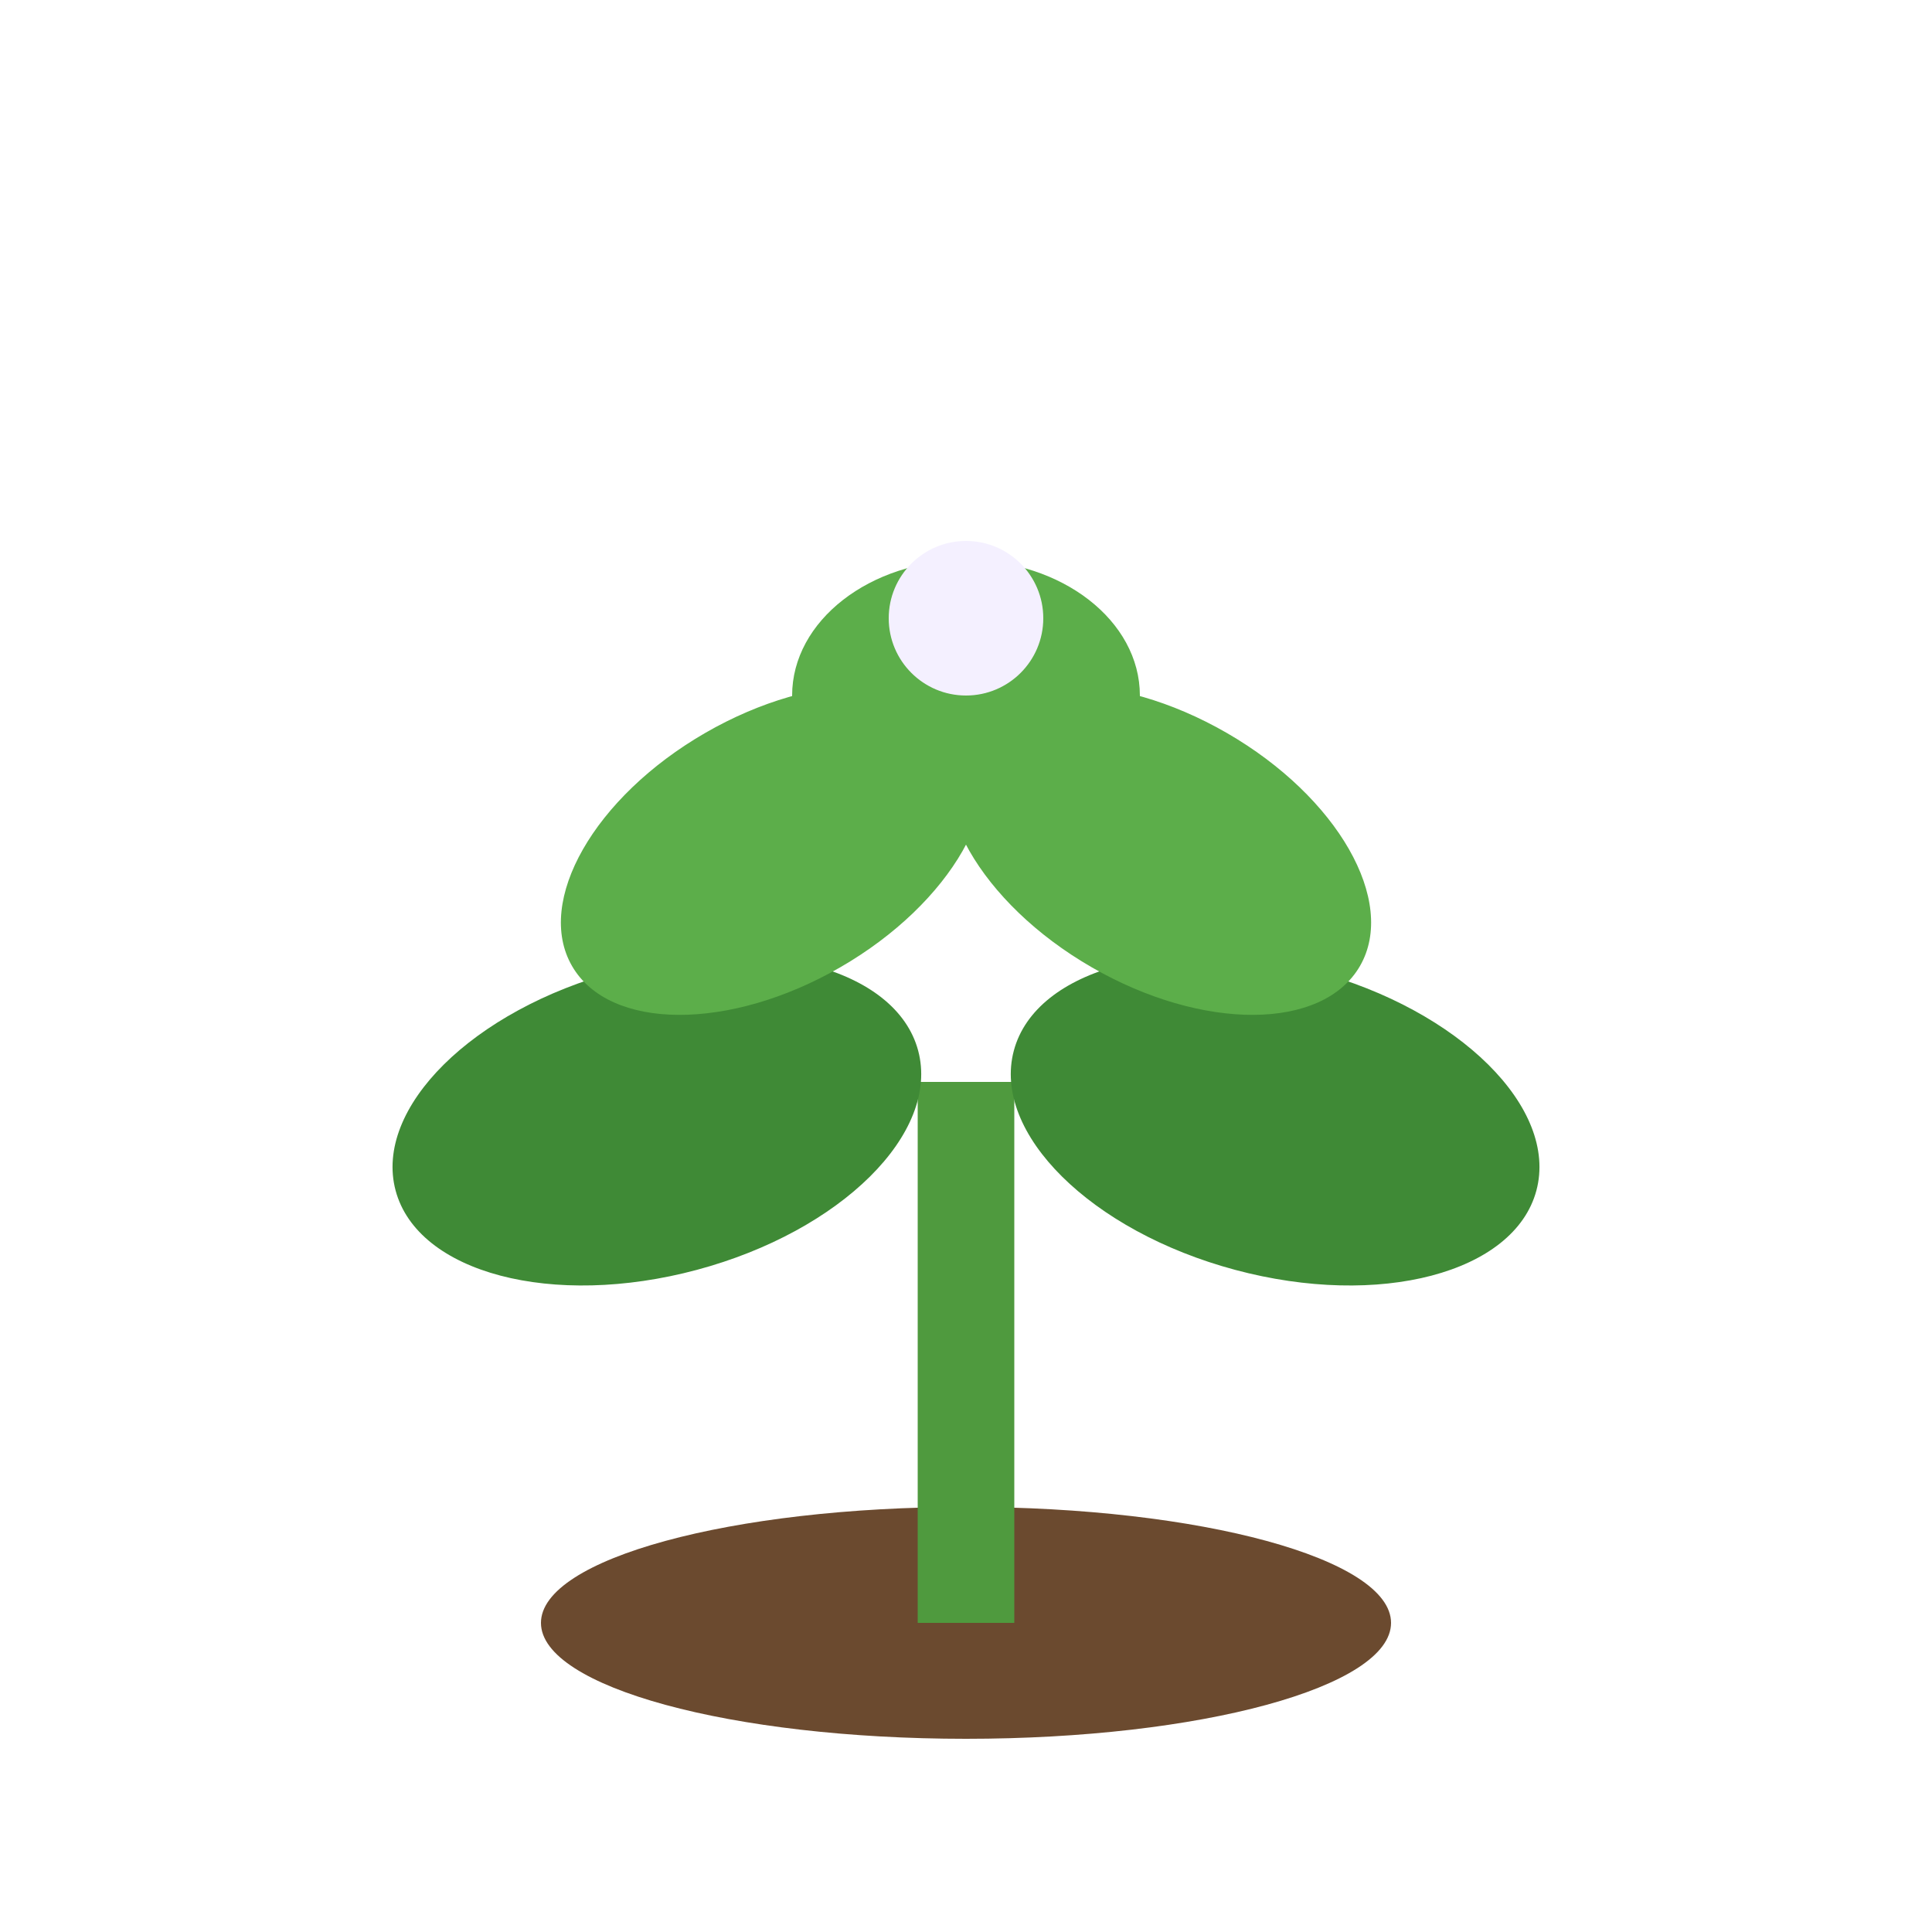
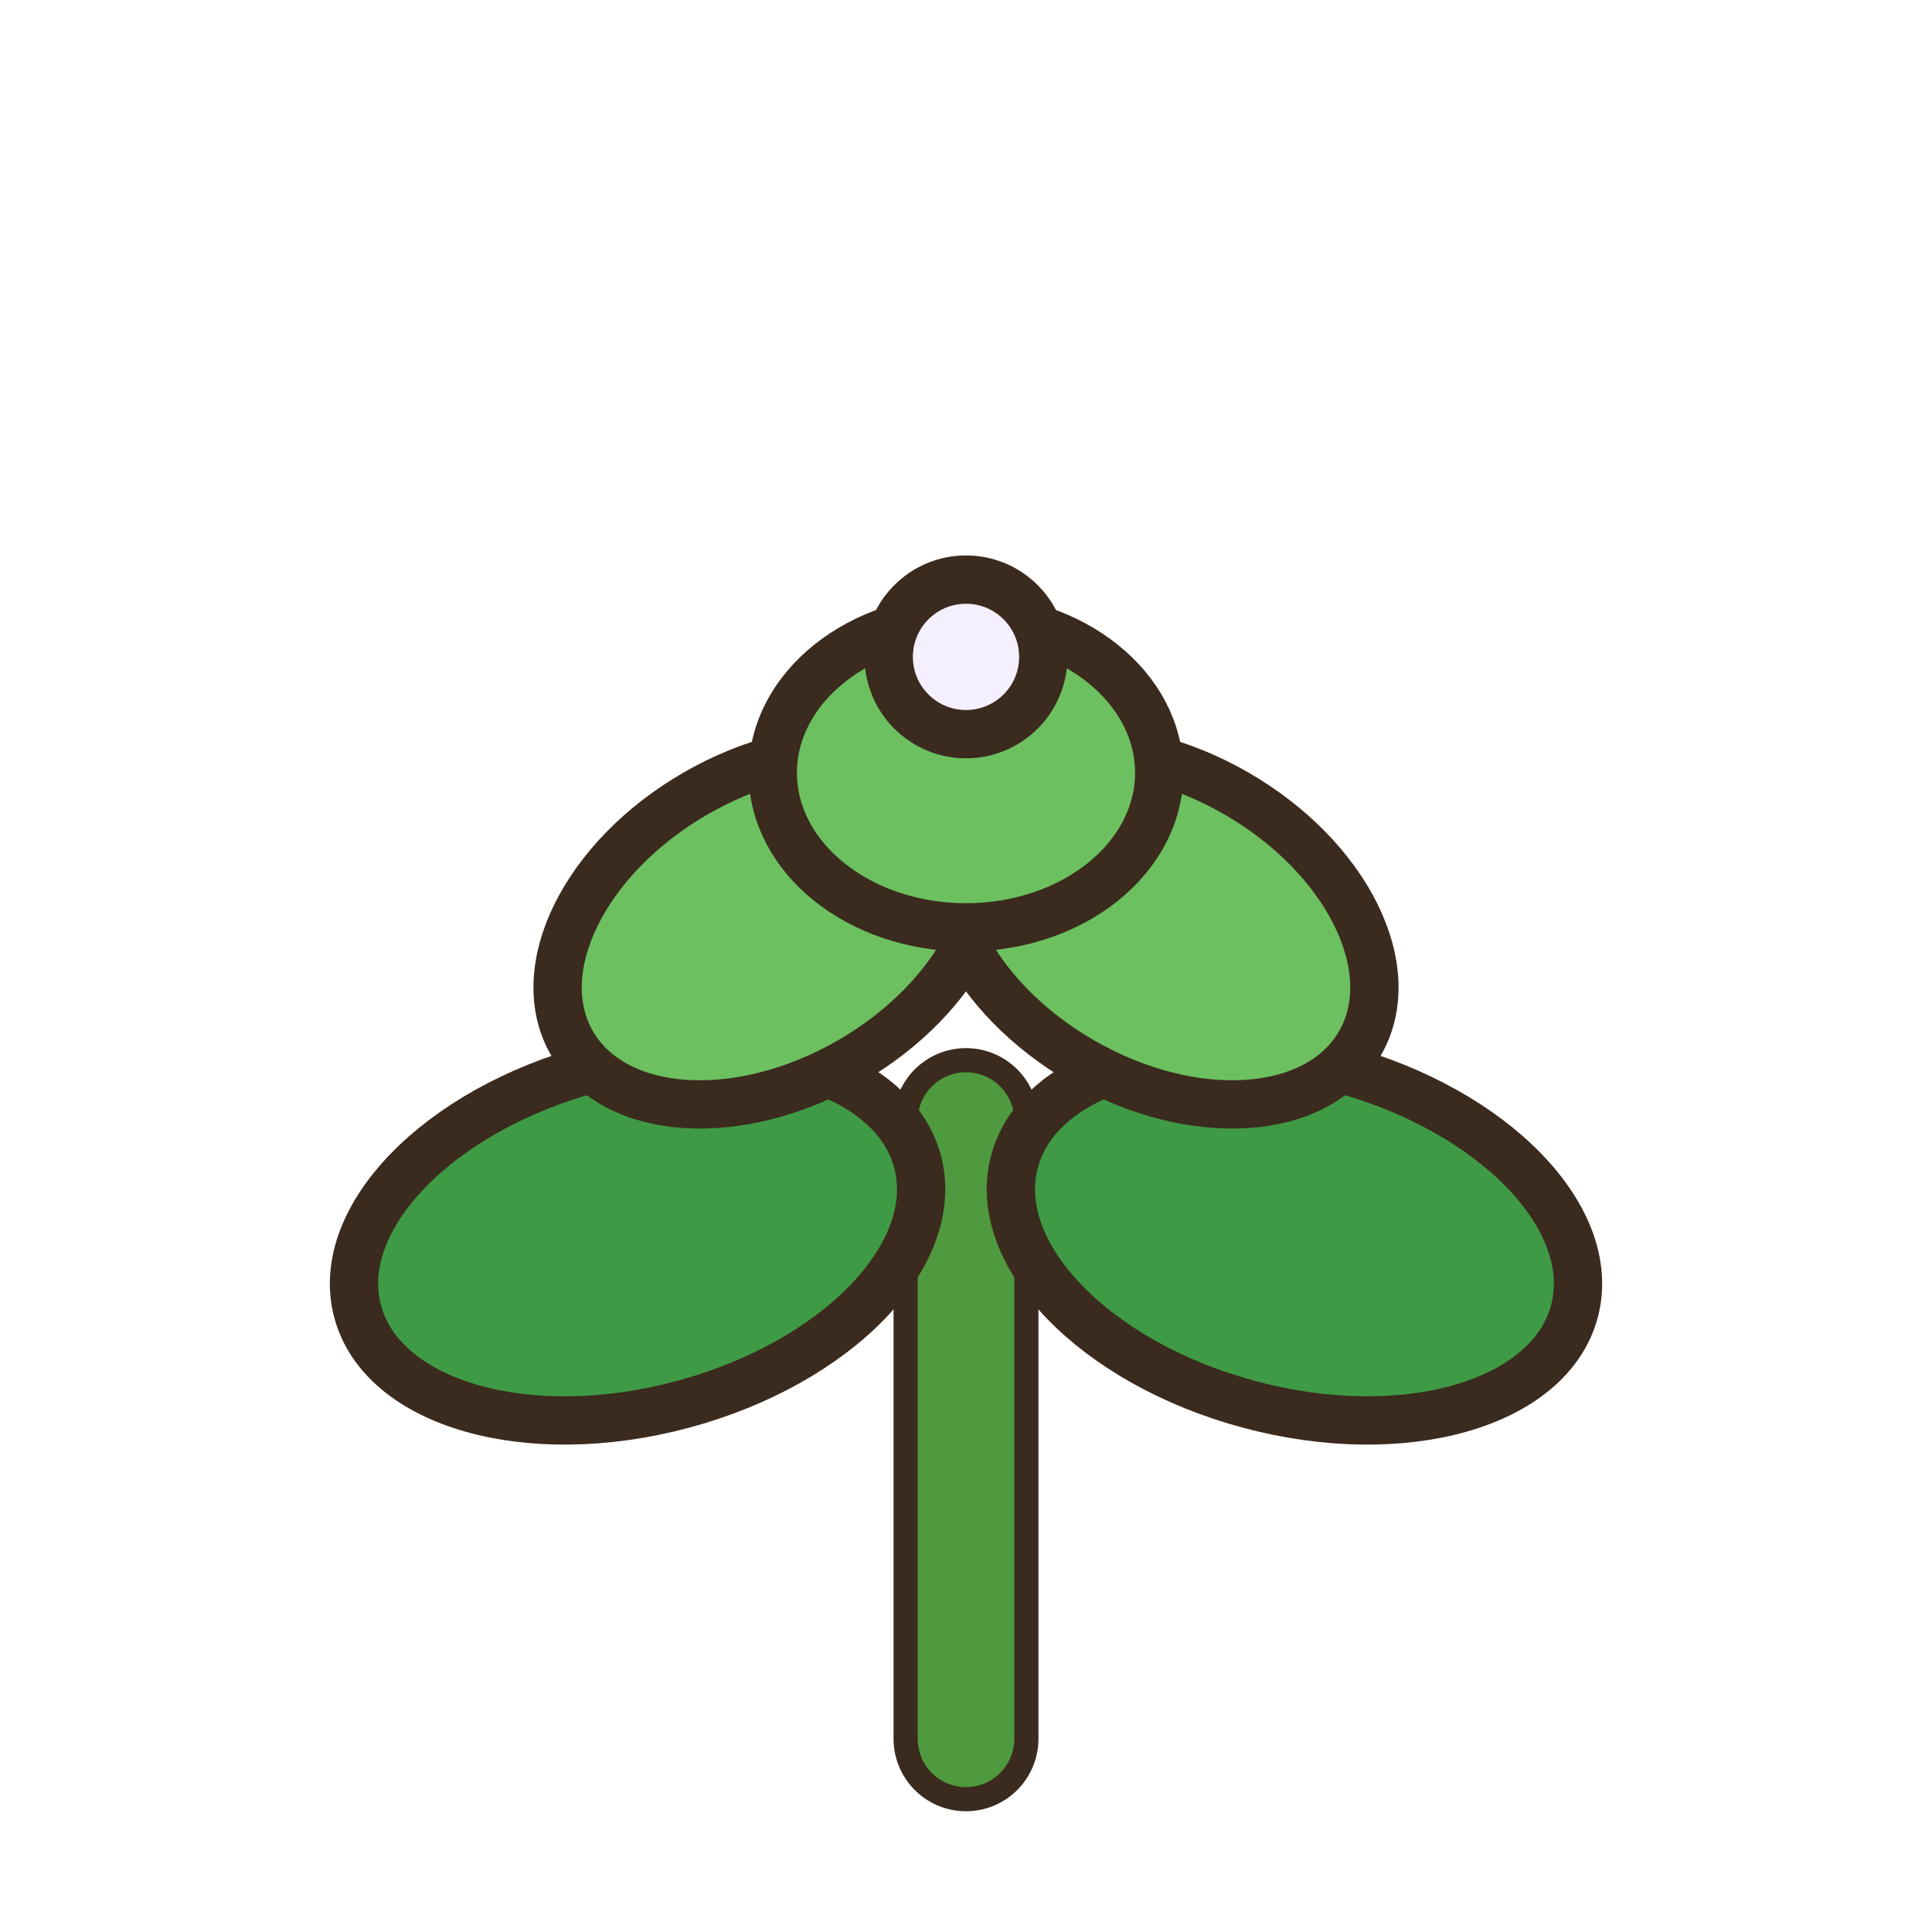
<svg xmlns="http://www.w3.org/2000/svg" viewBox="0 0 100 100">
-   <ellipse cx="50" cy="84" rx="22" ry="6" fill="#6b4a2f" />
-   <path d="M50 84 L50 56" stroke="#4f9a3e" stroke-width="5" />
-   <ellipse cx="34" cy="58" rx="14" ry="8" fill="#3f8a36" transform="rotate(-15 34 58)" />
-   <ellipse cx="66" cy="58" rx="14" ry="8" fill="#3f8a36" transform="rotate(15 66 58)" />
-   <ellipse cx="40" cy="44" rx="12" ry="7" fill="#5cae4a" transform="rotate(-30 40 44)" />
-   <ellipse cx="60" cy="44" rx="12" ry="7" fill="#5cae4a" transform="rotate(30 60 44)" />
-   <ellipse cx="50" cy="36" rx="9" ry="7" fill="#5cae4a" transform="rotate(0 50 36)" />
-   <circle cx="50" cy="32" r="4" fill="#f4f0ff" />
+   <path d="M50 90 Q50.0 74.0 50 58" stroke="#3B2A1E" stroke-width="7.5" fill="none" stroke-linecap="round" />
+   <path d="M50 90 Q50.0 74.0 50 58" stroke="#4F9A3E" stroke-width="5" fill="none" stroke-linecap="round" />
+   <ellipse cx="33" cy="64" rx="15" ry="9" fill="#3F9A45" stroke="#3B2A1E" stroke-width="2.5" stroke-linejoin="round" stroke-linecap="round" transform="rotate(-15 33 64)" />
+   <ellipse cx="67" cy="64" rx="15" ry="9" fill="#3F9A45" stroke="#3B2A1E" stroke-width="2.5" stroke-linejoin="round" stroke-linecap="round" transform="rotate(15 67 64)" />
+   <ellipse cx="40" cy="48" rx="12" ry="8" fill="#6CC060" stroke="#3B2A1E" stroke-width="2.5" stroke-linejoin="round" stroke-linecap="round" transform="rotate(-30 40 48)" />
+   <ellipse cx="60" cy="48" rx="12" ry="8" fill="#6CC060" stroke="#3B2A1E" stroke-width="2.5" stroke-linejoin="round" stroke-linecap="round" transform="rotate(30 60 48)" />
+   <ellipse cx="50" cy="40" rx="10" ry="8" fill="#6CC060" stroke="#3B2A1E" stroke-width="2.5" stroke-linejoin="round" stroke-linecap="round" transform="rotate(0 50 40)" />
+   <circle cx="50" cy="34" r="4" fill="#F4F0FF" stroke="#3B2A1E" stroke-width="2.5" stroke-linejoin="round" stroke-linecap="round" />
</svg>
